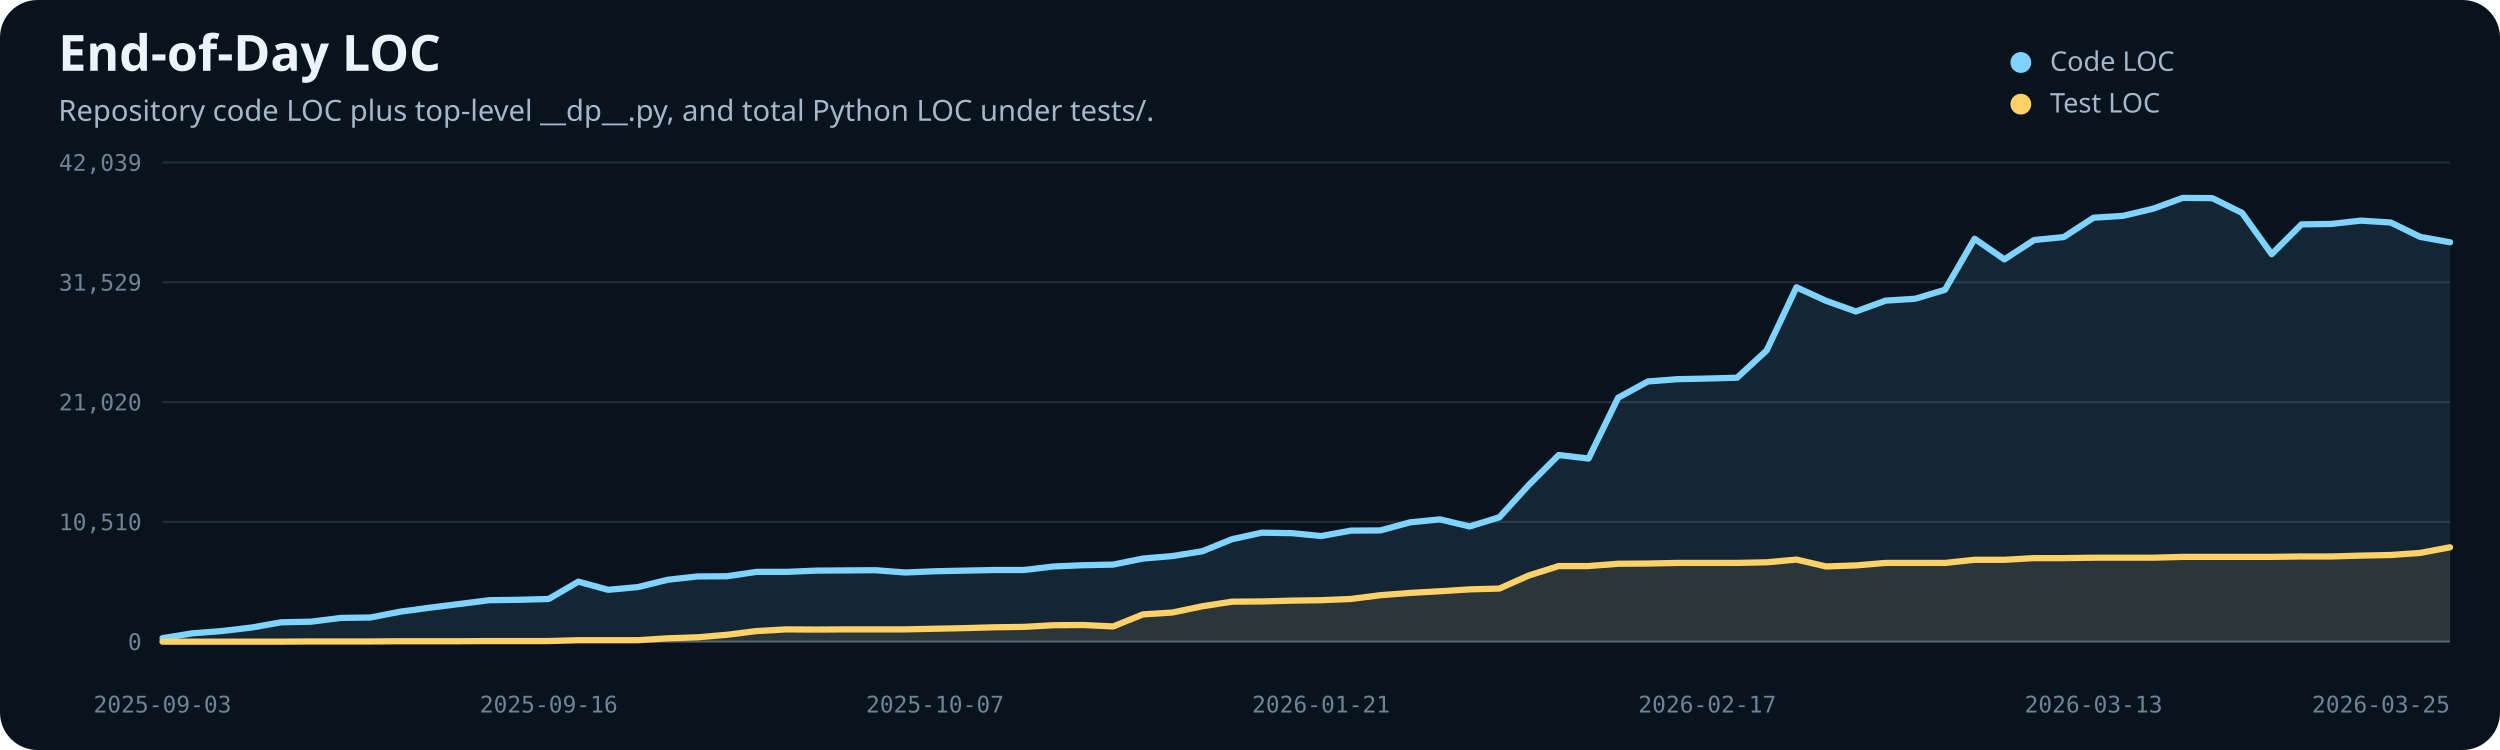
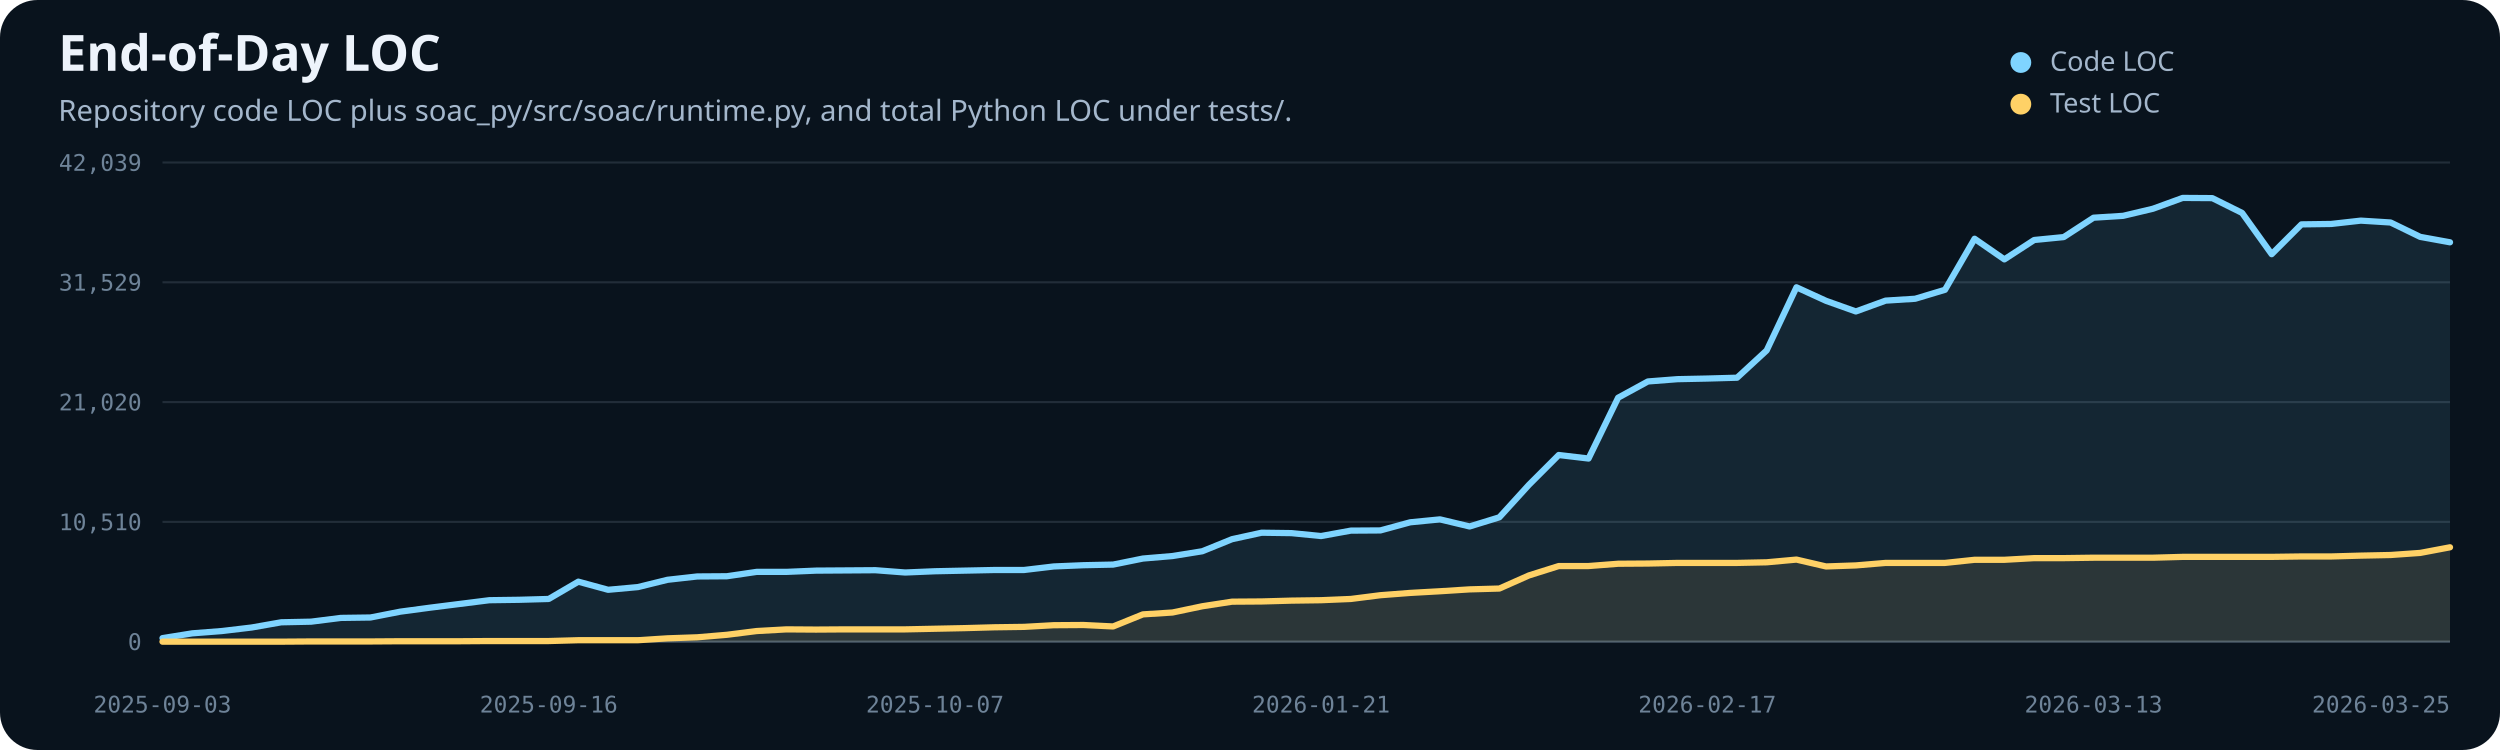
<svg xmlns="http://www.w3.org/2000/svg" width="1200" height="360" viewBox="0 0 1200 360">
  <style>
.frame { fill: #09131d; }
.title { fill: #edf3fb; font: 800 24px Manrope, 'Segoe UI', sans-serif; }
.subtitle { fill: #a4b7cc; font: 14px Manrope, 'Segoe UI', sans-serif; }
.legend { fill: #a4b7cc; font: 13px Manrope, 'Segoe UI', sans-serif; }
.grid-line { stroke: rgba(186, 208, 233, 0.14); stroke-width: 1; }
.domain { stroke: rgba(186, 208, 233, 0.24); stroke-width: 1; }
.axis-label { fill: #6e8398; font: 11px 'IBM Plex Mono', monospace; }
.empty { fill: #a4b7cc; font: 15px Manrope, 'Segoe UI', sans-serif; }
</style>
  <rect class="frame" x="0" y="0" width="1200" height="360" rx="18" />
  <text class="title" x="28" y="34">End-of-Day LOC</text>
-   <text class="subtitle" x="28" y="58">Repository code LOC plus top-level __dp__.py, and total Python LOC under tests/.</text>
+   <text class="subtitle" x="28" y="58">Repository code LOC plus soac_py/src/soac/runtime.py, and total Python LOC under tests/.</text>
  <circle cx="970" cy="30" r="5" fill="#7fd4ff" />
  <text class="legend" x="984" y="34">Code LOC</text>
  <circle cx="970" cy="50" r="5" fill="#ffd166" />
  <text class="legend" x="984" y="54">Test LOC</text>
  <line class="grid-line" x1="78" x2="1176" y1="308.0" y2="308.0" />
  <text class="axis-label" x="68" y="312.0" text-anchor="end">0</text>
  <line class="grid-line" x1="78" x2="1176" y1="250.5" y2="250.5" />
  <text class="axis-label" x="68" y="254.5" text-anchor="end">10,510</text>
  <line class="grid-line" x1="78" x2="1176" y1="193.0" y2="193.0" />
  <text class="axis-label" x="68" y="197.0" text-anchor="end">21,020</text>
  <line class="grid-line" x1="78" x2="1176" y1="135.5" y2="135.5" />
  <text class="axis-label" x="68" y="139.5" text-anchor="end">31,529</text>
  <line class="grid-line" x1="78" x2="1176" y1="78.0" y2="78.0" />
  <text class="axis-label" x="68" y="82.0" text-anchor="end">42,039</text>
  <line class="domain" x1="78" x2="1176" y1="308" y2="308" />
  <text class="axis-label" x="78.0" y="342" text-anchor="middle">2025-09-03</text>
  <text class="axis-label" x="263.4" y="342" text-anchor="middle">2025-09-16</text>
  <text class="axis-label" x="448.8" y="342" text-anchor="middle">2025-10-07</text>
  <text class="axis-label" x="634.1" y="342" text-anchor="middle">2026-01-21</text>
  <text class="axis-label" x="819.5" y="342" text-anchor="middle">2026-02-17</text>
  <text class="axis-label" x="1004.9" y="342" text-anchor="middle">2026-03-13</text>
  <text class="axis-label" x="1176.0" y="342" text-anchor="end">2026-03-25</text>
  <polygon points="78.0,308 78.0,306.3 92.3,304.0 106.5,302.9 120.8,301.2 135.0,298.7 149.3,298.4 163.6,296.6 177.8,296.4 192.1,293.6 206.3,291.7 220.6,289.9 234.9,288.1 249.1,287.9 263.4,287.5 277.6,279.2 291.9,283.1 306.2,281.8 320.4,278.3 334.7,276.7 348.9,276.6 363.2,274.5 377.5,274.5 391.7,273.9 406.0,273.8 420.2,273.7 434.5,274.8 448.8,274.2 463.0,273.9 477.3,273.6 491.5,273.6 505.8,271.9 520.1,271.3 534.3,271.0 548.6,268.1 562.8,266.9 577.1,264.6 591.4,258.8 605.6,255.7 619.9,255.9 634.1,257.3 648.4,254.7 662.6,254.6 676.9,250.7 691.2,249.3 705.4,252.7 719.7,248.3 733.9,232.7 748.2,218.4 762.5,220.1 776.7,190.9 791.0,183.1 805.2,182.0 819.5,181.7 833.8,181.3 848.0,168.2 862.3,137.9 876.5,144.4 890.8,149.5 905.1,144.3 919.3,143.4 933.6,139.1 947.8,114.6 962.1,124.5 976.4,115.2 990.6,113.8 1004.9,104.5 1019.1,103.6 1033.4,100.2 1047.7,95.0 1061.9,95.1 1076.2,102.2 1090.4,122.0 1104.7,107.7 1119.0,107.5 1133.2,105.9 1147.5,106.8 1161.7,113.7 1176.0,116.3 1176.0,308" fill="#7fd4ff" opacity="0.1" />
  <polyline points="78.0,306.3 92.3,304.0 106.5,302.9 120.8,301.2 135.0,298.7 149.3,298.4 163.6,296.6 177.8,296.4 192.1,293.6 206.3,291.7 220.6,289.9 234.9,288.1 249.1,287.9 263.4,287.5 277.6,279.2 291.9,283.1 306.2,281.8 320.4,278.3 334.7,276.7 348.9,276.6 363.2,274.5 377.5,274.5 391.7,273.9 406.0,273.8 420.2,273.7 434.5,274.8 448.8,274.2 463.0,273.9 477.3,273.6 491.5,273.6 505.8,271.9 520.1,271.3 534.3,271.0 548.6,268.1 562.8,266.9 577.1,264.6 591.4,258.8 605.6,255.7 619.9,255.9 634.1,257.3 648.4,254.7 662.6,254.6 676.9,250.7 691.2,249.3 705.4,252.7 719.7,248.3 733.9,232.7 748.2,218.4 762.5,220.1 776.7,190.9 791.0,183.1 805.2,182.0 819.5,181.7 833.8,181.3 848.0,168.2 862.3,137.9 876.5,144.4 890.8,149.5 905.1,144.3 919.3,143.4 933.6,139.1 947.8,114.6 962.1,124.5 976.4,115.2 990.6,113.8 1004.9,104.5 1019.1,103.6 1033.4,100.2 1047.7,95.0 1061.9,95.1 1076.2,102.2 1090.4,122.0 1104.7,107.7 1119.0,107.5 1133.2,105.9 1147.5,106.8 1161.7,113.7 1176.0,116.3" fill="none" stroke="#7fd4ff" stroke-width="3" stroke-linecap="round" stroke-linejoin="round" />
  <polygon points="78.0,308 78.0,308.0 92.3,308.0 106.5,308.0 120.8,308.0 135.0,308.0 149.3,307.9 163.6,307.9 177.8,307.9 192.1,307.8 206.3,307.8 220.6,307.8 234.9,307.7 249.1,307.7 263.4,307.7 277.6,307.3 291.9,307.3 306.2,307.3 320.4,306.4 334.7,305.9 348.9,304.7 363.2,302.9 377.5,302.1 391.7,302.2 406.0,302.1 420.2,302.1 434.5,302.1 448.8,301.8 463.0,301.5 477.3,301.1 491.5,300.9 505.8,300.1 520.1,300.0 534.3,300.7 548.6,294.9 562.8,294.0 577.1,291.0 591.4,288.8 605.6,288.7 619.9,288.3 634.1,288.1 648.4,287.5 662.6,285.7 676.9,284.6 691.2,283.8 705.4,282.9 719.7,282.5 733.9,276.2 748.2,271.7 762.5,271.7 776.7,270.6 791.0,270.5 805.2,270.2 819.5,270.2 833.8,270.2 848.0,269.9 862.3,268.6 876.5,271.9 890.8,271.4 905.1,270.2 919.3,270.2 933.6,270.2 947.8,268.7 962.1,268.7 976.4,267.9 990.6,267.9 1004.9,267.7 1019.1,267.7 1033.4,267.7 1047.7,267.3 1061.9,267.3 1076.2,267.3 1090.4,267.3 1104.7,267.1 1119.0,267.1 1133.2,266.7 1147.5,266.4 1161.7,265.4 1176.0,262.7 1176.0,308" fill="#ffd166" opacity="0.1" />
  <polyline points="78.0,308.0 92.3,308.0 106.5,308.0 120.8,308.0 135.0,308.0 149.3,307.9 163.6,307.9 177.8,307.9 192.1,307.8 206.3,307.8 220.6,307.8 234.9,307.7 249.1,307.7 263.4,307.7 277.6,307.3 291.9,307.3 306.2,307.3 320.4,306.4 334.7,305.9 348.9,304.7 363.2,302.9 377.5,302.1 391.7,302.2 406.0,302.1 420.2,302.1 434.5,302.1 448.8,301.8 463.0,301.5 477.3,301.1 491.5,300.9 505.8,300.1 520.1,300.0 534.3,300.7 548.6,294.9 562.8,294.0 577.1,291.0 591.4,288.8 605.6,288.7 619.9,288.3 634.1,288.1 648.4,287.5 662.6,285.7 676.9,284.6 691.2,283.8 705.4,282.9 719.7,282.5 733.9,276.2 748.2,271.7 762.5,271.7 776.7,270.6 791.0,270.5 805.2,270.2 819.5,270.2 833.8,270.2 848.0,269.9 862.3,268.6 876.5,271.9 890.8,271.4 905.1,270.2 919.3,270.2 933.6,270.2 947.8,268.7 962.1,268.7 976.4,267.9 990.6,267.9 1004.9,267.7 1019.1,267.7 1033.4,267.7 1047.7,267.3 1061.9,267.3 1076.2,267.3 1090.4,267.3 1104.7,267.1 1119.0,267.1 1133.2,266.7 1147.5,266.4 1161.7,265.4 1176.0,262.7" fill="none" stroke="#ffd166" stroke-width="3" stroke-linecap="round" stroke-linejoin="round" />
</svg>
